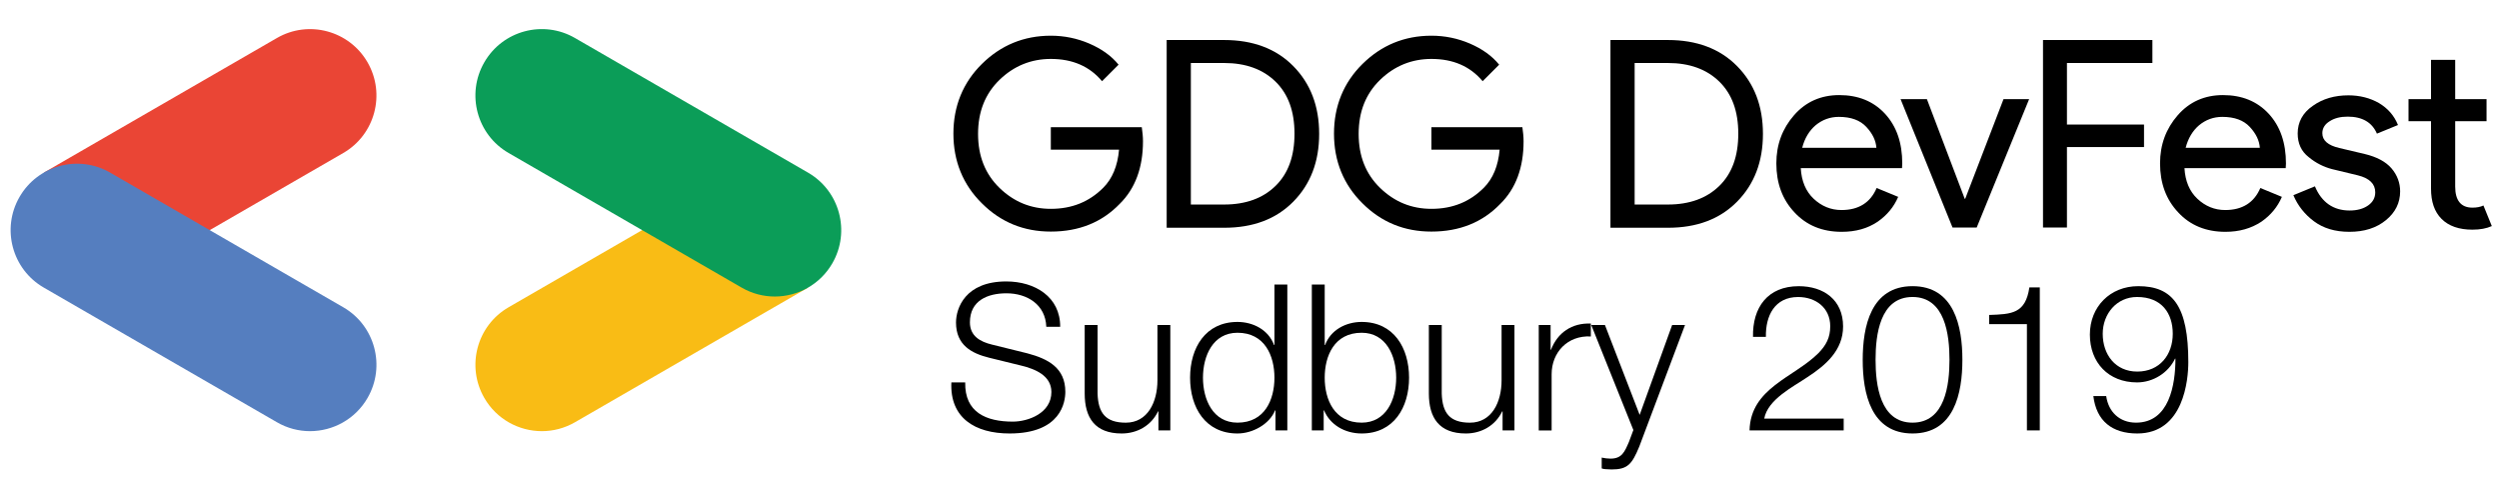
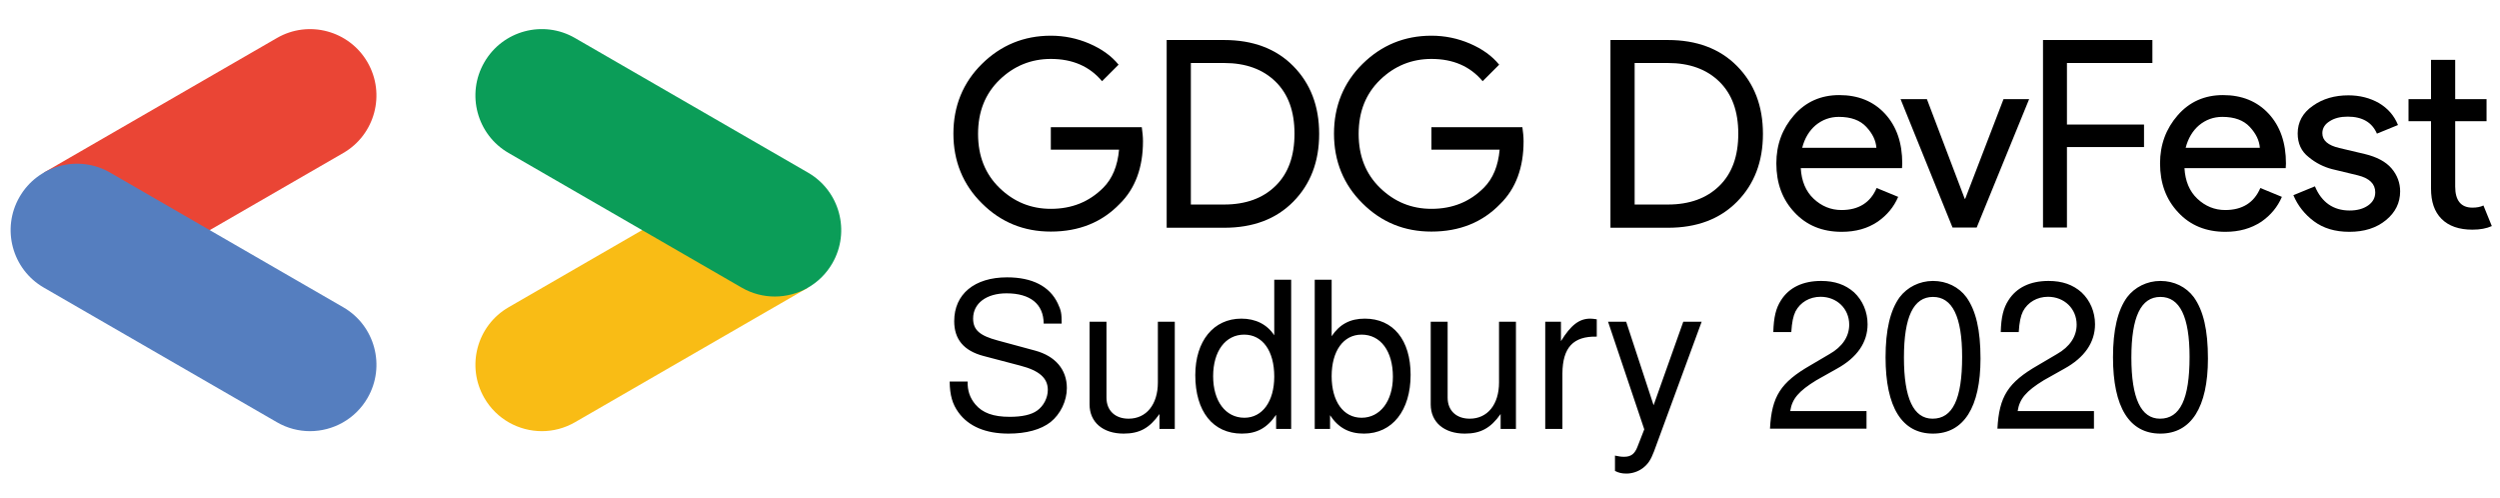
- <svg xmlns="http://www.w3.org/2000/svg" version="1.1" id="Layer_1" x="0px" y="0px" viewBox="0 0 1044 207.56" style="enable-background:new 0 0 1044 207.56;" xml:space="preserve">
-   <style type="text/css">
- 	.st0{enable-background:new    ;}
+ <svg xmlns="http://www.w3.org/2000/svg" width="1044" height="207.56">
+   <style type="text/css">.st0{enable-background:new    ;}
	.st1{fill:#EA4535;}
	.st2{fill:#557EBF;}
	.st3{fill:#F9BC15;}
- 	.st4{fill:#0B9D58;}
- </style>
-   <g id="XMLID_7_">
-     <path id="XMLID_2_" d="M477.5,59.01c0,10.9-3.2,19.7-9.7,26.1c-7.4,7.7-17,11.6-28.8,11.6c-11.3,0-20.9-3.9-28.8-11.8   c-7.9-7.8-11.9-17.6-11.9-29.1s4-21.3,11.9-29.1s17.5-11.8,28.8-11.8c5.6,0,11,1.1,16.1,3.3s9.2,5.1,12.2,8.8l-6.9,6.9   c-5.2-6.2-12.3-9.3-21.4-9.3c-8.2,0-15.4,2.9-21.4,8.7s-9,13.3-9,22.6s3,16.8,9,22.6c6,5.8,13.1,8.7,21.4,8.7   c8.8,0,16-2.9,21.9-8.8c3.8-3.8,6-9.1,6.6-15.9H439v-9.4h38C477.3,55.21,477.5,57.11,477.5,59.01L477.5,59.01z" />
-     <path id="XMLID_4_" d="M487.4,95.01v-78.3h24c12,0,21.7,3.6,28.9,10.9s10.8,16.7,10.8,28.3s-3.6,21-10.8,28.3   c-7.2,7.3-16.8,10.9-28.9,10.9h-24V95.01z M497.5,85.41h13.9c9,0,16.2-2.6,21.5-7.8c5.3-5.2,7.9-12.4,7.9-21.8   c0-9.3-2.6-16.5-7.9-21.7s-12.5-7.8-21.5-7.8h-13.9C497.5,26.31,497.5,85.41,497.5,85.41z" />
-     <path id="XMLID_8_" d="M636.5,59.01c0,10.9-3.2,19.7-9.7,26.1c-7.4,7.7-17,11.6-28.8,11.6c-11.3,0-20.9-3.9-28.8-11.8   c-7.9-7.8-11.9-17.6-11.9-29.1s4-21.3,11.9-29.1c7.9-7.8,17.5-11.8,28.8-11.8c5.6,0,11,1.1,16.1,3.3c5.1,2.2,9.2,5.1,12.2,8.8   l-6.9,6.9c-5.2-6.2-12.3-9.3-21.4-9.3c-8.2,0-15.4,2.9-21.4,8.7s-9,13.3-9,22.6s3,16.8,9,22.6c6,5.8,13.1,8.7,21.4,8.7   c8.8,0,16-2.9,21.9-8.8c3.8-3.8,6-9.1,6.6-15.9H598v-9.4h38C636.3,55.21,636.5,57.11,636.5,59.01L636.5,59.01z" />
-     <path id="XMLID_10_" d="M672.8,95.01v-78.3h24c12,0,21.7,3.6,28.9,10.9s10.8,16.7,10.8,28.3s-3.6,21-10.8,28.3   s-16.8,10.9-28.9,10.9h-24V95.01z M682.9,85.41h13.9c9,0,16.2-2.6,21.5-7.8c5.3-5.2,7.9-12.4,7.9-21.8c0-9.3-2.6-16.5-7.9-21.7   c-5.3-5.2-12.5-7.8-21.5-7.8h-13.9C682.9,26.31,682.9,85.41,682.9,85.41z" />
-     <path id="XMLID_13_" d="M769.4,96.81c-8.1,0-14.7-2.7-19.7-8.1c-5.1-5.4-7.6-12.2-7.6-20.5c0-7.8,2.5-14.5,7.4-20.1   s11.2-8.4,18.9-8.4c7.9,0,14.3,2.6,19.1,7.8s7.2,12.1,7.2,20.8l-0.1,1.9h-42.3c0.3,5.4,2.1,9.7,5.4,12.8c3.3,3.1,7.2,4.7,11.6,4.7   c7.2,0,12.1-3.1,14.7-9.2l9,3.7c-1.8,4.2-4.6,7.6-8.6,10.4C780.2,95.41,775.3,96.81,769.4,96.81L769.4,96.81z M783.9,61.81   c-0.2-3.1-1.6-6-4.2-8.8c-2.6-2.8-6.4-4.2-11.5-4.2c-3.7,0-6.9,1.2-9.7,3.5c-2.7,2.3-4.6,5.5-5.6,9.4h31V61.81z" />
-     <path id="XMLID_16_" d="M815.7,95.01L794,41.41h11l15.8,41.6h0.2l16-41.6h10.7l-21.9,53.6H815.7z" />
-     <path id="XMLID_18_" d="M863.6,95.01h-10.1v-78.3h45.7v9.6h-35.7v25.7h32.2v9.4h-32.2v33.6H863.6z" />
-     <path id="XMLID_20_" d="M929.7,96.81c-8.1,0-14.7-2.7-19.7-8.1c-5.1-5.4-7.6-12.2-7.6-20.5c0-7.8,2.5-14.5,7.4-20.1   s11.2-8.4,18.9-8.4c7.9,0,14.3,2.6,19.1,7.8s7.2,12.1,7.2,20.8l-0.1,1.9h-42.3c0.3,5.4,2.1,9.7,5.4,12.8c3.3,3.1,7.2,4.7,11.6,4.7   c7.2,0,12.1-3.1,14.7-9.2l9,3.7c-1.8,4.2-4.6,7.6-8.6,10.4C940.4,95.41,935.5,96.81,929.7,96.81L929.7,96.81z M944.1,61.81   c-0.2-3.1-1.6-6-4.2-8.8c-2.6-2.8-6.4-4.2-11.5-4.2c-3.7,0-6.9,1.2-9.7,3.5c-2.7,2.3-4.6,5.5-5.6,9.4h31V61.81z" />
-     <path id="XMLID_27_" d="M981.5,96.81c-6,0-10.9-1.5-14.8-4.4c-3.9-2.9-6.8-6.6-8.6-10.9l9-3.7c2.8,6.7,7.7,10.1,14.5,10.1   c3.1,0,5.7-0.7,7.7-2.1s3-3.2,3-5.5c0-3.5-2.4-5.9-7.3-7.1l-10.8-2.6c-3.4-0.9-6.7-2.5-9.7-5c-3.1-2.4-4.6-5.7-4.6-9.9   c0-4.7,2.1-8.6,6.3-11.5c4.2-3,9.2-4.4,14.9-4.4c4.7,0,9,1.1,12.7,3.2c3.7,2.2,6.4,5.2,8,9.2l-8.8,3.6c-2-4.7-6.1-7.1-12.2-7.1   c-3,0-5.5,0.6-7.5,1.9c-2,1.2-3.1,2.9-3.1,5c0,3.1,2.4,5.1,7.1,6.2l10.6,2.5c5,1.2,8.8,3.2,11.2,6c2.4,2.8,3.6,6.1,3.6,9.6   c0,4.8-2,8.8-5.9,12C992.8,95.21,987.7,96.81,981.5,96.81L981.5,96.81z" />
-     <path id="XMLID_29_" d="M1032.9,95.91c-5.6,0-9.9-1.5-12.9-4.5s-4.4-7.2-4.4-12.7v-28.1h-9.4v-9.2h9.4v-16.4h10.1v16.4h13.1v9.2   h-13.1v27.3c0,5.8,2.4,8.8,7.2,8.8c1.8,0,3.4-0.3,4.6-0.9l3.5,8.6C1038.8,95.41,1036.1,95.91,1032.9,95.91L1032.9,95.91z" />
-     <g class="st0">
-       <path d="M403.23,159.69c-0.26,12.54,8.79,16.38,19.88,16.38c6.4,0,16.13-3.5,16.13-12.37c0-6.91-6.91-9.64-12.54-11.01    l-13.57-3.33c-7.17-1.79-13.74-5.2-13.74-14.68c0-5.97,3.84-17.15,20.99-17.15c12.03,0,22.61,6.48,22.53,18.94h-5.8    c-0.34-9.3-8.02-13.99-16.64-13.99c-7.94,0-15.27,3.07-15.27,12.12c0,5.72,4.27,8.11,9.22,9.3l14.85,3.67    c8.62,2.3,15.79,6.06,15.79,16.04c0,4.18-1.71,17.41-23.29,17.41c-14.42,0-25-6.49-24.32-21.33H403.23z" />
-       <path d="M488.9,179.74h-4.95v-7.94h-0.17c-2.82,5.89-8.62,9.22-15.19,9.22c-11.09,0-15.44-6.49-15.44-16.72v-28.58h5.38v28.67    c0.26,7.94,3.24,12.12,11.78,12.12c9.21,0,13.23-8.7,13.23-17.66v-23.12h5.38V179.74z" />
-       <path d="M537.8,179.74h-4.95v-8.36h-0.17c-2.3,5.72-9.3,9.64-15.7,9.64c-13.4,0-19.8-10.84-19.8-23.29s6.4-23.29,19.8-23.29    c6.57,0,12.97,3.33,15.27,9.64h0.17v-25.26h5.38V179.74z M516.98,176.5c11.43,0,15.44-9.64,15.44-18.77s-4.01-18.77-15.44-18.77    c-10.24,0-14.42,9.64-14.42,18.77S506.74,176.5,516.98,176.5z" />
-       <path d="M548.04,118.82h5.38v25.26h0.17c2.3-6.31,8.7-9.64,15.27-9.64c13.4,0,19.8,10.84,19.8,23.29s-6.4,23.29-19.8,23.29    c-7.08,0-13.23-3.67-15.7-9.64h-0.17v8.36h-4.95V118.82z M568.86,138.96c-11.43,0-15.44,9.64-15.44,18.77s4.01,18.77,15.44,18.77    c10.24,0,14.42-9.64,14.42-18.77S579.1,138.96,568.86,138.96z" />
-       <path d="M632.68,179.74h-4.95v-7.94h-0.17c-2.82,5.89-8.62,9.22-15.19,9.22c-11.09,0-15.44-6.49-15.44-16.72v-28.58h5.38v28.67    c0.26,7.94,3.24,12.12,11.77,12.12c9.22,0,13.23-8.7,13.23-17.66v-23.12h5.38V179.74z" />
-       <path d="M642.84,135.71h4.95v10.33h0.17c2.73-7.08,8.7-11.26,16.64-10.92v5.38c-9.73-0.51-16.38,6.66-16.38,15.79v23.46h-5.38    V135.71z" />
-       <path d="M664.77,135.71h5.72l14.51,37.54l13.57-37.54h5.38l-19.11,50.77c-3.07,7.42-4.86,9.56-11.6,9.56    c-2.13-0.09-3.24-0.09-4.1-0.43v-4.52c1.28,0.26,2.47,0.43,3.67,0.43c4.78,0,5.89-2.82,7.68-6.91l1.88-5.03L664.77,135.71z" />
-       <path d="M770.24,179.74H730.9c0.43-17.75,18.6-22.1,28.76-32.25c3.24-3.33,4.95-6.48,4.95-11.26c0-7.76-6.14-12.2-13.4-12.2    c-9.81,0-13.65,7.85-13.48,16.64h-5.38c-0.26-12.29,6.14-21.16,19.11-21.16c10.41,0,18.52,5.72,18.52,16.81    c0,9.98-7.25,16.21-15.02,21.25c-5.8,3.93-16.47,9.22-17.92,17.24h33.19V179.74z" />
-       <path d="M819.82,150.22c0,13.99-3.41,30.8-20.82,30.8c-17.41,0-20.82-16.81-20.82-30.72c0-13.99,3.41-30.8,20.82-30.8    C816.41,119.5,819.82,136.31,819.82,150.22z M783.55,150.22c0,10.41,1.79,26.28,15.44,26.28s15.44-15.87,15.44-26.28    c0-10.32-1.79-26.2-15.44-26.2S783.55,139.89,783.55,150.22z" />
-       <path d="M831,131.53c9.39-0.34,15.19-0.51,16.81-11.52h4.35v59.73h-5.38v-44.37H831V131.53z" />
-       <path d="M879.9,165.41c0.94,6.57,5.55,11.09,12.46,11.09c13.91,0,16.47-15.87,16.47-26.71h-0.17c-2.82,5.89-9.13,9.9-15.87,9.9    c-11.95,0-19.71-8.28-19.71-19.97c0-11.6,8.45-20.22,20.22-20.22c14.51,0,20.91,8.45,20.91,31.74c0,7.08-1.79,29.78-21.33,29.78    c-10.5,0-17.07-5.21-18.35-15.62H879.9z M907.71,139.38c0-8.45-4.52-15.36-14.93-15.36c-8.53,0-14.33,7.08-14.33,15.36    c0,8.7,5.29,15.79,14.42,15.79C902.25,155.17,907.71,148.17,907.71,139.38z" />
-     </g>
+ 	.st4{fill:#0B9D58;}</style>
+   <g>
+     <rect x="-1" y="-1" width="1046" height="209.56" id="canvas_background" fill="none" />
  </g>
  <g>
-     <g>
-       <path class="st1" d="M87.05,96.43L143.4,63.9c13.26-7.66,17.8-24.61,10.15-37.87c-7.66-13.26-24.61-17.81-37.87-10.15L18.31,72.09    L87.05,96.43z" />
+     <g id="XMLID_7_">
+       <path id="XMLID_2_" d="m477.5,59.01c0,10.9 -3.2,19.7 -9.7,26.1c-7.4,7.7 -17,11.6 -28.8,11.6c-11.3,0 -20.9,-3.9 -28.8,-11.8c-7.9,-7.8 -11.9,-17.6 -11.9,-29.1s4,-21.3 11.9,-29.1s17.5,-11.8 28.8,-11.8c5.6,0 11,1.1 16.1,3.3s9.2,5.1 12.2,8.8l-6.9,6.9c-5.2,-6.2 -12.3,-9.3 -21.4,-9.3c-8.2,0 -15.4,2.9 -21.4,8.7s-9,13.3 -9,22.6s3,16.8 9,22.6c6,5.8 13.1,8.7 21.4,8.7c8.8,0 16,-2.9 21.9,-8.8c3.8,-3.8 6,-9.1 6.6,-15.9l-28.5,0l0,-9.4l38,0c0.3,2.1 0.5,4 0.5,5.9l0,0z" />
+       <path id="XMLID_4_" d="m487.4,95.01l0,-78.3l24,0c12,0 21.7,3.6 28.9,10.9s10.8,16.7 10.8,28.3s-3.6,21 -10.8,28.3c-7.2,7.3 -16.8,10.9 -28.9,10.9l-24,0l0,-0.1zm10.1,-9.6l13.9,0c9,0 16.2,-2.6 21.5,-7.8c5.3,-5.2 7.9,-12.4 7.9,-21.8c0,-9.3 -2.6,-16.5 -7.9,-21.7s-12.5,-7.8 -21.5,-7.8l-13.9,0c0,0 0,59.1 0,59.1z" />
+       <path id="XMLID_8_" d="m636.5,59.01c0,10.9 -3.2,19.7 -9.7,26.1c-7.4,7.7 -17,11.6 -28.8,11.6c-11.3,0 -20.9,-3.9 -28.8,-11.8c-7.9,-7.8 -11.9,-17.6 -11.9,-29.1s4,-21.3 11.9,-29.1c7.9,-7.8 17.5,-11.8 28.8,-11.8c5.6,0 11,1.1 16.1,3.3c5.1,2.2 9.2,5.1 12.2,8.8l-6.9,6.9c-5.2,-6.2 -12.3,-9.3 -21.4,-9.3c-8.2,0 -15.4,2.9 -21.4,8.7s-9,13.3 -9,22.6s3,16.8 9,22.6c6,5.8 13.1,8.7 21.4,8.7c8.8,0 16,-2.9 21.9,-8.8c3.8,-3.8 6,-9.1 6.6,-15.9l-28.5,0l0,-9.4l38,0c0.3,2.1 0.5,4 0.5,5.9l0,0z" />
+       <path id="XMLID_10_" d="m672.8,95.01l0,-78.3l24,0c12,0 21.7,3.6 28.9,10.9s10.8,16.7 10.8,28.3s-3.6,21 -10.8,28.3s-16.8,10.9 -28.9,10.9l-24,0l0,-0.1zm10.1,-9.6l13.9,0c9,0 16.2,-2.6 21.5,-7.8c5.3,-5.2 7.9,-12.4 7.9,-21.8c0,-9.3 -2.6,-16.5 -7.9,-21.7c-5.3,-5.2 -12.5,-7.8 -21.5,-7.8l-13.9,0c0,0 0,59.1 0,59.1z" />
+       <path id="XMLID_13_" d="m769.4,96.81c-8.1,0 -14.7,-2.7 -19.7,-8.1c-5.1,-5.4 -7.6,-12.2 -7.6,-20.5c0,-7.8 2.5,-14.5 7.4,-20.1s11.2,-8.4 18.9,-8.4c7.9,0 14.3,2.6 19.1,7.8s7.2,12.1 7.2,20.8l-0.1,1.9l-42.3,0c0.3,5.4 2.1,9.7 5.4,12.8c3.3,3.1 7.2,4.7 11.6,4.7c7.2,0 12.1,-3.1 14.7,-9.2l9,3.7c-1.8,4.2 -4.6,7.6 -8.6,10.4c-4.2,2.8 -9.1,4.2 -15,4.2l0,0zm14.5,-35c-0.2,-3.1 -1.6,-6 -4.2,-8.8c-2.6,-2.8 -6.4,-4.2 -11.5,-4.2c-3.7,0 -6.9,1.2 -9.7,3.5c-2.7,2.3 -4.6,5.5 -5.6,9.4l31,0l0,0.1z" />
+       <path id="XMLID_16_" d="m815.7,95.01l-21.7,-53.6l11,0l15.8,41.6l0.2,0l16,-41.6l10.7,0l-21.9,53.6l-10.1,0z" />
+       <path id="XMLID_18_" d="m863.6,95.01l-10.1,0l0,-78.3l45.7,0l0,9.6l-35.7,0l0,25.7l32.2,0l0,9.4l-32.2,0l0,33.6l0.1,0z" />
+       <path id="XMLID_20_" d="m929.7,96.81c-8.1,0 -14.7,-2.7 -19.7,-8.1c-5.1,-5.4 -7.6,-12.2 -7.6,-20.5c0,-7.8 2.5,-14.5 7.4,-20.1s11.2,-8.4 18.9,-8.4c7.9,0 14.3,2.6 19.1,7.8s7.2,12.1 7.2,20.8l-0.1,1.9l-42.3,0c0.3,5.4 2.1,9.7 5.4,12.8c3.3,3.1 7.2,4.7 11.6,4.7c7.2,0 12.1,-3.1 14.7,-9.2l9,3.7c-1.8,4.2 -4.6,7.6 -8.6,10.4c-4.3,2.8 -9.2,4.2 -15,4.2l0,0zm14.4,-35c-0.2,-3.1 -1.6,-6 -4.2,-8.8c-2.6,-2.8 -6.4,-4.2 -11.5,-4.2c-3.7,0 -6.9,1.2 -9.7,3.5c-2.7,2.3 -4.6,5.5 -5.6,9.4l31,0l0,0.1z" />
+       <path id="XMLID_27_" d="m981.5,96.81c-6,0 -10.9,-1.5 -14.8,-4.4c-3.9,-2.9 -6.8,-6.6 -8.6,-10.9l9,-3.7c2.8,6.7 7.7,10.1 14.5,10.1c3.1,0 5.7,-0.7 7.7,-2.1s3,-3.2 3,-5.5c0,-3.5 -2.4,-5.9 -7.3,-7.1l-10.8,-2.6c-3.4,-0.9 -6.7,-2.5 -9.7,-5c-3.1,-2.4 -4.6,-5.7 -4.6,-9.9c0,-4.7 2.1,-8.6 6.3,-11.5c4.2,-3 9.2,-4.4 14.9,-4.4c4.7,0 9,1.1 12.7,3.2c3.7,2.2 6.4,5.2 8,9.2l-8.8,3.6c-2,-4.7 -6.1,-7.1 -12.2,-7.1c-3,0 -5.5,0.6 -7.5,1.9c-2,1.2 -3.1,2.9 -3.1,5c0,3.1 2.4,5.1 7.1,6.2l10.6,2.5c5,1.2 8.8,3.2 11.2,6c2.4,2.8 3.6,6.1 3.6,9.6c0,4.8 -2,8.8 -5.9,12c-4,3.3 -9.1,4.9 -15.3,4.9l0,0z" />
+       <path id="XMLID_29_" d="m1032.9,95.91c-5.6,0 -9.9,-1.5 -12.9,-4.5s-4.4,-7.2 -4.4,-12.7l0,-28.1l-9.4,0l0,-9.2l9.4,0l0,-16.4l10.1,0l0,16.4l13.1,0l0,9.2l-13.1,0l0,27.3c0,5.8 2.4,8.8 7.2,8.8c1.8,0 3.4,-0.3 4.6,-0.9l3.5,8.6c-2.2,1 -4.9,1.5 -8.1,1.5l0,0z" />
    </g>
-     <g>
-       <path class="st2" d="M129.51,180.05c9.58,0,18.9-4.97,24.04-13.87c7.66-13.26,3.11-30.22-10.15-37.87L46.03,72.09    c-13.26-7.66-30.22-3.11-37.87,10.15C0.5,95.5,5.04,112.46,18.31,120.11l97.37,56.21C120.04,178.85,124.81,180.05,129.51,180.05z" />
+     <g id="svg_13">
+       <g id="svg_14">
+         <path class="st1" d="m87.05,96.43l56.35,-32.53c13.26,-7.66 17.8,-24.61 10.15,-37.87c-7.66,-13.26 -24.61,-17.81 -37.87,-10.15l-97.37,56.21l68.74,24.34z" id="svg_15" />
+       </g>
+       <g id="svg_16">
+         <path class="st2" d="m129.51,180.05c9.58,0 18.9,-4.97 24.04,-13.87c7.66,-13.26 3.11,-30.22 -10.15,-37.87l-97.37,-56.22c-13.26,-7.66 -30.22,-3.11 -37.87,10.15c-7.66,13.26 -3.12,30.22 10.15,37.87l97.37,56.21c4.36,2.53 9.13,3.73 13.83,3.73z" id="svg_17" />
+       </g>
+       <g id="svg_18">
+         <path class="st3" d="m226.37,180.05c4.7,0 9.47,-1.2 13.84,-3.72l97.37,-56.21l-67.88,-24.85l-57.22,33.04c-13.26,7.66 -17.8,24.61 -10.15,37.87c5.13,8.89 14.45,13.87 24.04,13.87z" id="svg_19" />
+       </g>
+       <g id="svg_20">
+         <path class="st4" d="m323.68,123.83c9.58,0 18.9,-4.97 24.04,-13.87c7.66,-13.26 3.11,-30.22 -10.15,-37.87l-97.37,-56.22c-13.26,-7.66 -30.22,-3.11 -37.87,10.15c-7.66,13.26 -3.11,30.22 10.15,37.87l97.37,56.22c4.36,2.52 9.13,3.72 13.83,3.72z" id="svg_21" />
+       </g>
    </g>
-     <g>
-       <path class="st3" d="M226.37,180.05c4.7,0,9.47-1.2,13.84-3.72l97.37-56.21L269.7,95.27l-57.22,33.04    c-13.26,7.66-17.8,24.61-10.15,37.87C207.46,175.07,216.78,180.05,226.37,180.05z" />
-     </g>
-     <g>
-       <path class="st4" d="M323.68,123.83c9.58,0,18.9-4.97,24.04-13.87c7.66-13.26,3.11-30.22-10.15-37.87L240.2,15.87    c-13.26-7.66-30.22-3.11-37.87,10.15c-7.66,13.26-3.11,30.22,10.15,37.87l97.37,56.22C314.21,122.63,318.98,123.83,323.68,123.83z    " />
-     </g>
+     <text fill="#000000" stroke-width="0" stroke-opacity="null" x="367.696" y="95.967" id="svg_22" font-size="24" font-family="Helvetica, Arial, sans-serif" text-anchor="start" xml:space="preserve" transform="matrix(3.560319,0,0,3.560319,-916.4852,-162.5535) " stroke="#000">Sudbury 2020</text>
  </g>
</svg>
